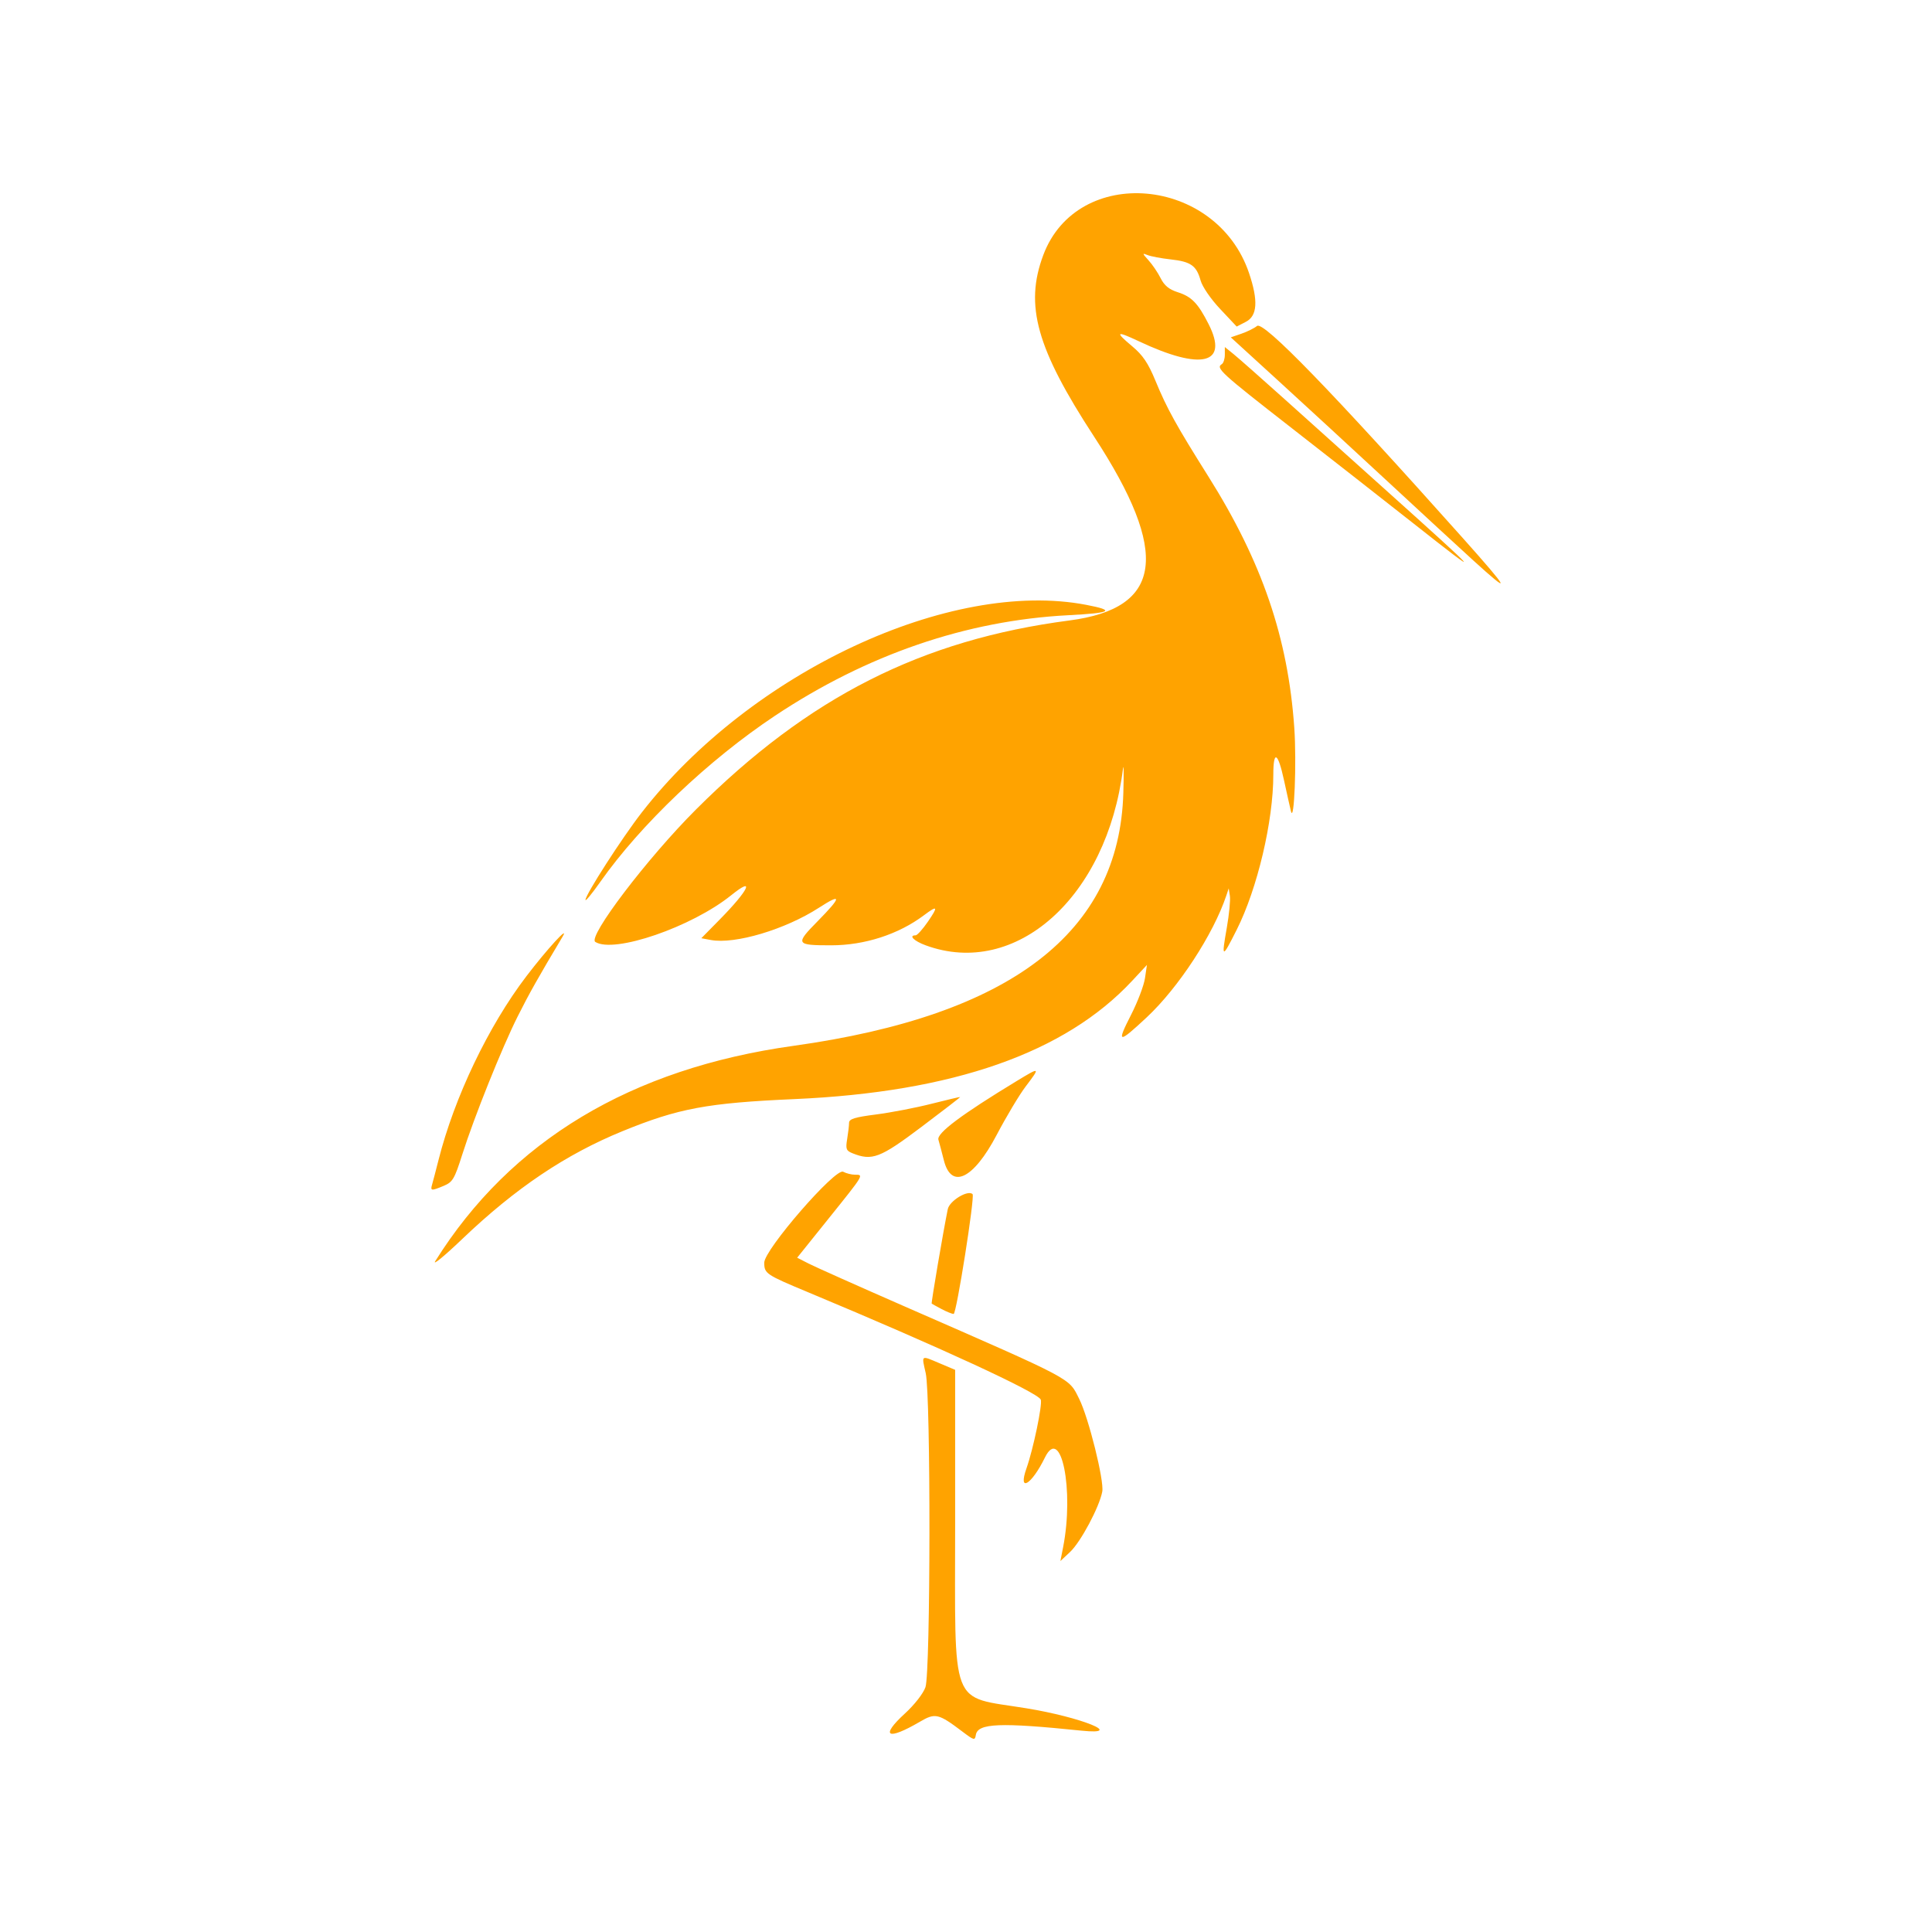
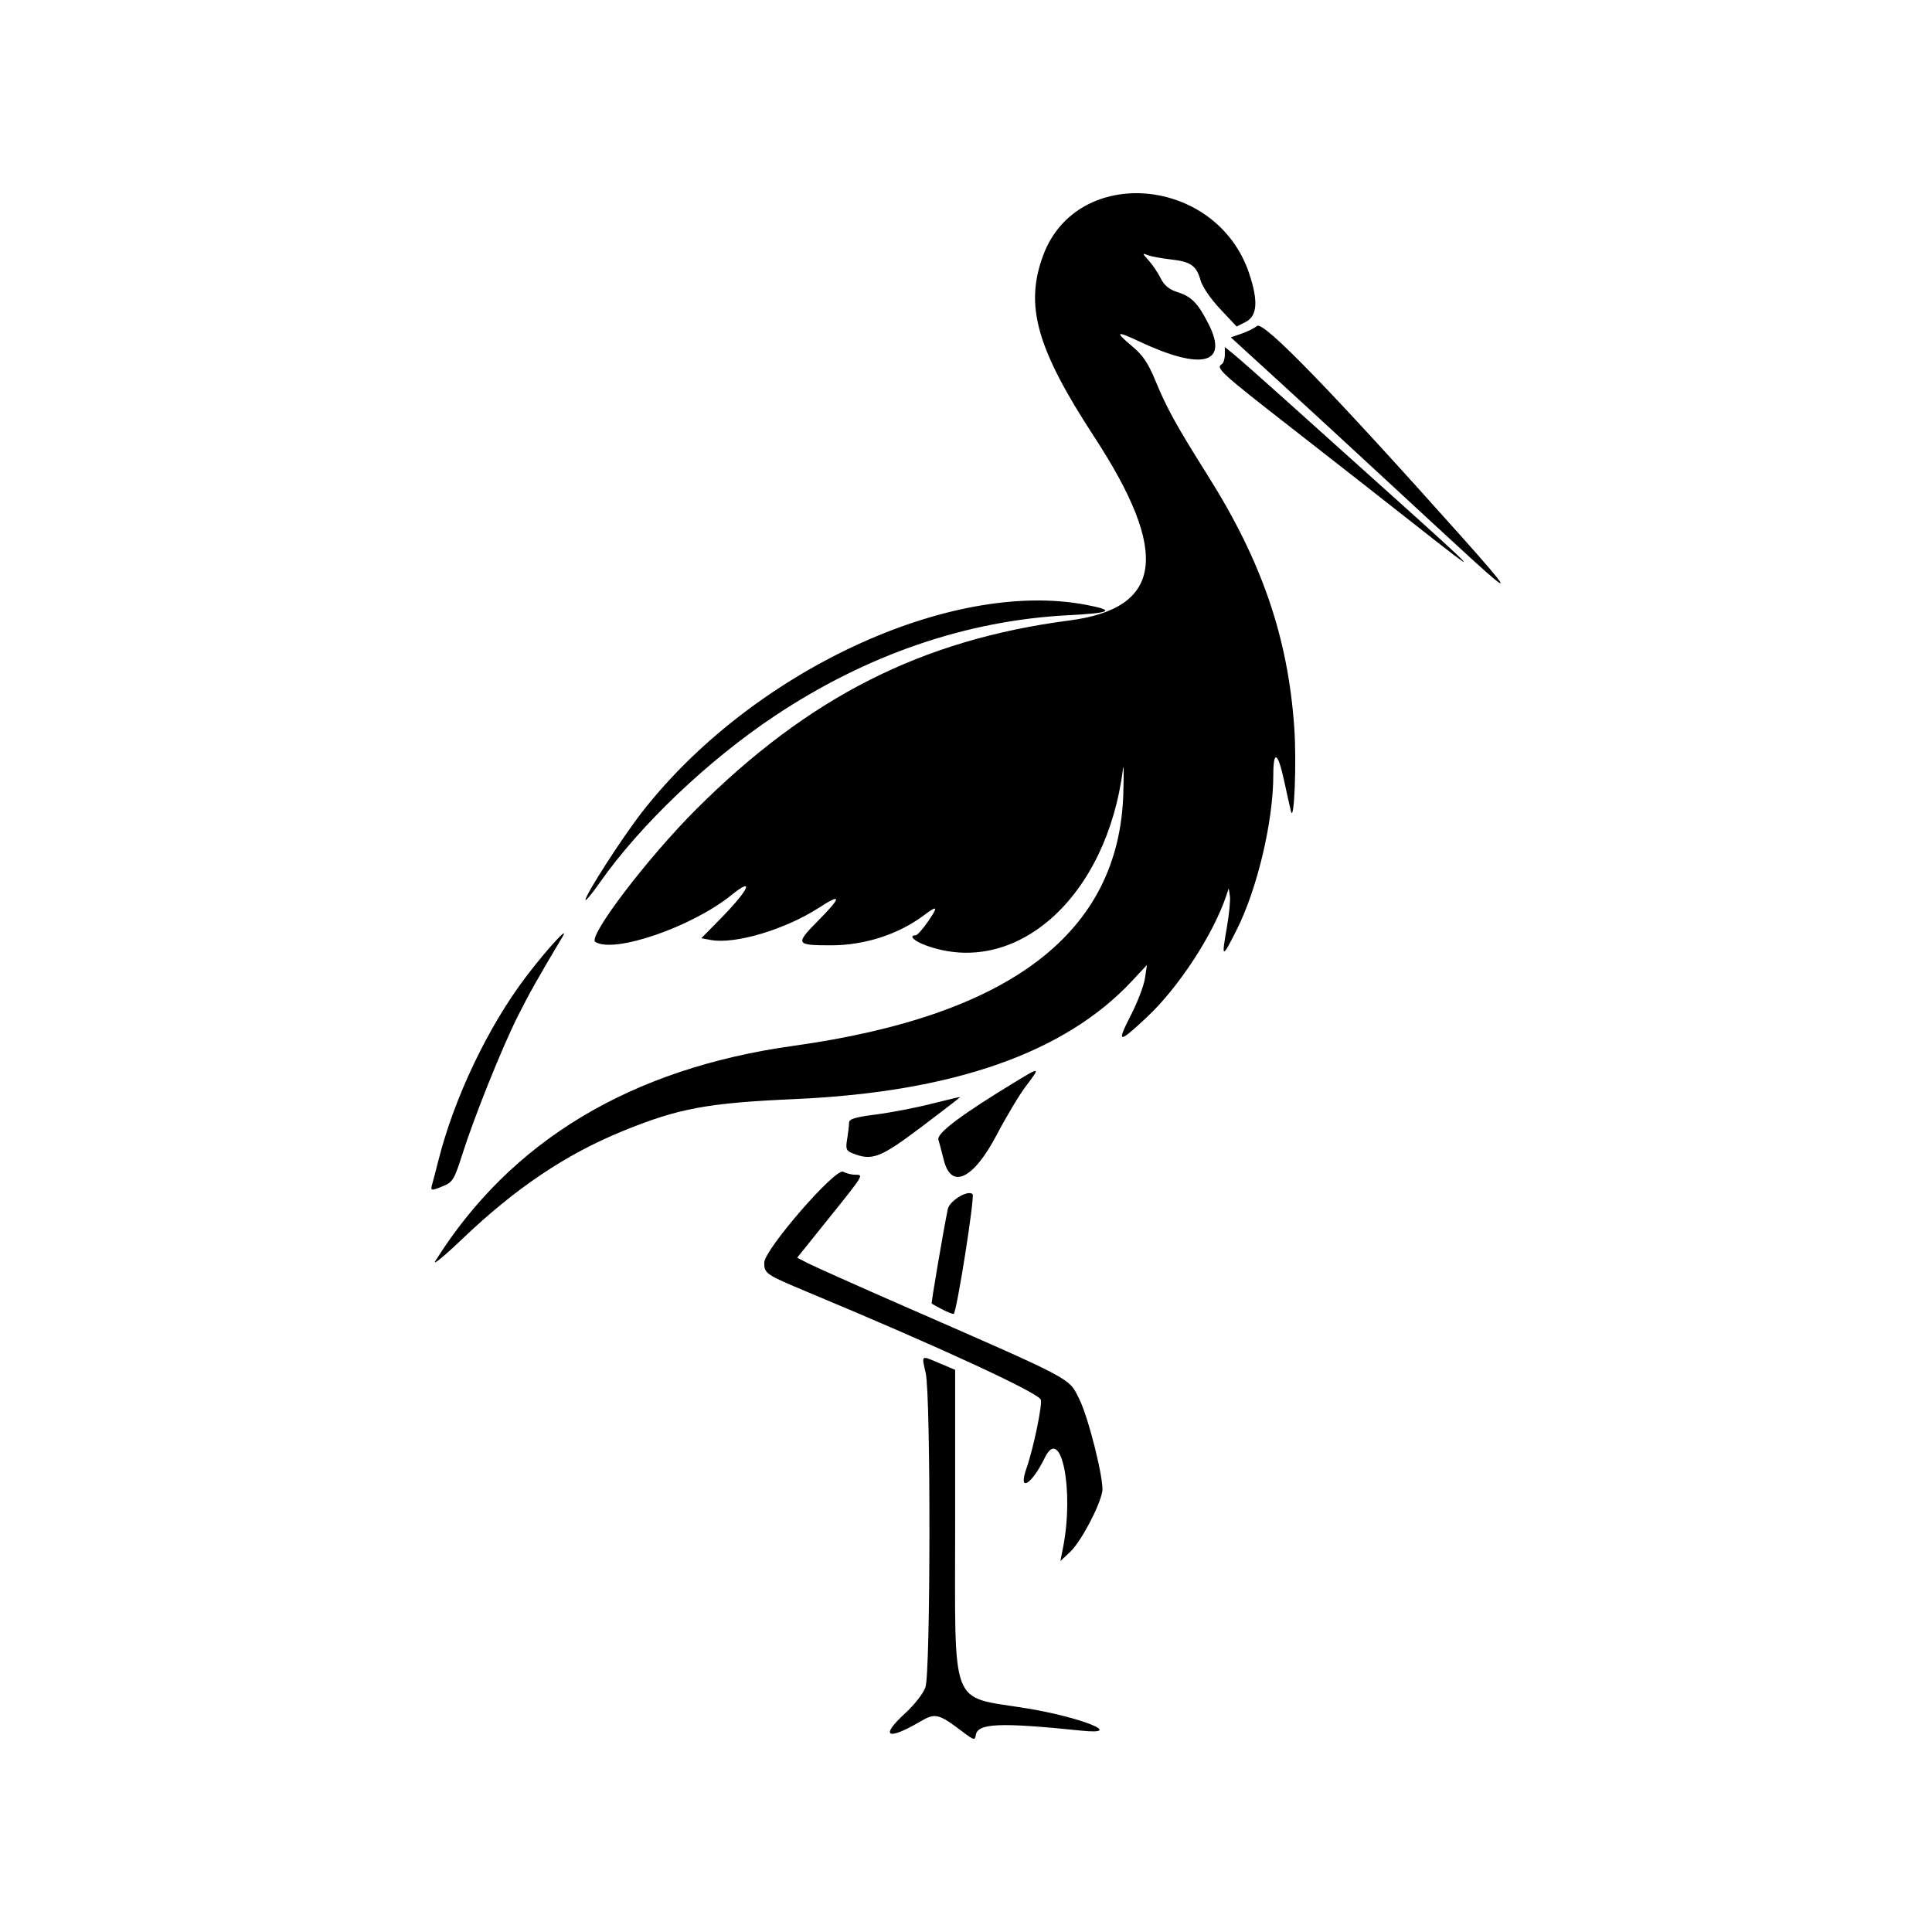
<svg xmlns="http://www.w3.org/2000/svg" version="1.1" id="svg1" width="800" height="800" viewBox="0 0 800 800">
  <defs id="defs1" />
-   <path style="fill:#FFA300;fill-opacity:1;stroke-width:1.255" d="m 398.645,717.116 c -10.1,-7.633 -11.349,-7.927 -17.761,-4.169 -13.506,7.915 -16.628,6.149 -6.13,-3.466 3.92,-3.591 7.536,-8.226 8.454,-10.838 2.133,-6.072 2.235,-120.603 0.115,-130.035 -1.733,-7.71 -2.12,-7.429 5.688,-4.13 l 6.496,2.745 v 63.176 c 0,78.49 -2.587,71.732 29.46,76.958 22.808,3.72 41.176,11.154 22.924,9.278 -33.837,-3.477 -43.021,-3.106 -43.819,1.769 -0.383,2.343 -0.734,2.259 -5.429,-1.289 z m 41.551,-76.363 c 4.661,-23.721 -0.83,-50.889 -7.521,-37.213 -5.573,11.391 -11.258,14.722 -7.635,4.473 2.828,-7.999 6.678,-26.488 5.925,-28.451 -1.121,-2.922 -42.336,-21.945 -96.31,-44.452 -17.564,-7.324 -18.193,-7.749 -18.193,-12.278 0,-5.366 29.493,-39.338 32.674,-37.636 1.261,0.675 3.46,1.227 4.885,1.227 3.716,0 3.867,-0.252 -10.668,17.849 l -13.26,16.514 4.709,2.416 c 2.59,1.329 20.555,9.35 39.923,17.824 70.584,30.885 67.719,29.366 72.157,38.247 3.899,7.802 10.386,33.887 9.544,38.375 -1.198,6.388 -8.924,20.864 -13.347,25.011 l -3.991,3.742 z m -50.334,-98.711 c -2.07,-1.099 -3.9,-2.106 -4.067,-2.239 -0.276,-0.22 4.755,-29.784 6.652,-39.091 0.714,-3.501 8.369,-8.143 10.279,-6.234 1.004,1.004 -6.69,49.657 -7.846,49.611 -0.69,-0.027 -2.949,-0.948 -5.019,-2.047 z M 180.253,522.183 c 31.179,-49.805 80.978,-79.736 148.283,-89.123 90.096,-12.566 134.971,-46.968 136.613,-104.73 0.226,-7.936 0.163,-12.453 -0.139,-10.038 -6.644,53.176 -44.314,86.884 -81.736,73.137 -4.813,-1.768 -7.178,-4.127 -4.138,-4.127 0.657,0 2.943,-2.541 5.079,-5.646 4.402,-6.398 4.065,-6.939 -1.652,-2.65 -10.527,7.897 -24.541,12.429 -38.433,12.429 -14.643,-3.4e-4 -14.917,-0.484 -5.621,-9.919 10.056,-10.206 10.224,-11.867 0.567,-5.625 -13.925,9 -34.745,15.208 -44.742,13.341 l -3.932,-0.734 7.696,-7.818 c 11.975,-12.164 14.764,-18.109 4.686,-9.988 -16.365,13.187 -48.551,24.244 -56.283,19.335 -3.262,-2.071 21.565,-34.723 41.685,-54.825 46.623,-46.582 93.452,-70.288 154.632,-78.279 38.665,-5.05 41.749,-27.847 10.285,-76.028 -23.906,-36.607 -28.904,-54.424 -21.111,-75.253 14.101,-37.689 71.651,-32.667 85.209,7.435 3.859,11.413 3.454,17.717 -1.295,20.172 l -3.816,1.974 -6.843,-7.274 c -3.926,-4.173 -7.384,-9.217 -8.112,-11.833 -1.71,-6.142 -4.049,-7.785 -12.385,-8.702 -3.883,-0.427 -8.189,-1.237 -9.569,-1.801 -2.272,-0.927 -2.233,-0.721 0.406,2.179 1.604,1.762 3.862,5.099 5.019,7.416 1.524,3.053 3.484,4.652 7.122,5.81 5.705,1.817 8.364,4.576 12.751,13.233 8.397,16.57 -2.947,19.311 -29.017,7.011 -9.337,-4.405 -9.909,-3.946 -2.645,2.126 4.404,3.681 6.612,6.952 9.62,14.245 4.75,11.52 8.562,18.416 21.945,39.699 22.224,35.345 32.954,66.737 35.556,104.022 1.002,14.355 -0.045,40.09 -1.403,34.505 -0.419,-1.725 -1.713,-7.513 -2.875,-12.861 -2.526,-11.626 -4.408,-12.56 -4.408,-2.188 0,19.223 -6.59,47.143 -15.142,64.152 -6.11,12.152 -6.384,12.098 -4.119,-0.797 0.97,-5.521 1.545,-11.449 1.279,-13.175 l -0.485,-3.137 -0.982,2.944 c -5.35,16.034 -19.815,38.179 -32.949,50.445 -11.84,11.057 -12.619,10.937 -6.517,-1.004 2.733,-5.348 5.333,-12.188 5.776,-15.199 l 0.807,-5.474 -6.143,6.592 c -27.798,29.832 -74.137,46.062 -139.77,48.954 -36.131,1.592 -48.103,3.824 -71.246,13.285 -23.537,9.622 -44.33,23.609 -66.318,44.612 -7.451,7.117 -12.486,11.246 -11.19,9.176 z m -1.334,-31.682 c 0.355,-1.208 1.551,-5.776 2.658,-10.153 6.583,-26.031 20.646,-55.442 36.39,-76.109 8.517,-11.18 18.173,-21.721 14.94,-16.311 -9.976,16.697 -13.846,23.575 -18.587,33.035 -6.523,13.016 -18.023,41.688 -22.931,57.176 -3.169,10 -3.959,11.34 -7.575,12.861 -5.209,2.19 -5.673,2.142 -4.896,-0.499 z m 211.918,-10.038 c -0.826,-3.278 -1.844,-7.122 -2.263,-8.543 -0.785,-2.663 9.544,-10.406 32.342,-24.244 9.874,-5.993 9.963,-5.938 3.734,2.292 -2.604,3.441 -7.984,12.437 -11.954,19.99 -9.626,18.314 -18.784,22.715 -21.859,10.505 z m -37.836,-2.922 c -2.624,-1.05 -2.891,-1.759 -2.21,-5.88 0.426,-2.577 0.781,-5.6 0.788,-6.718 0.011,-1.611 2.324,-2.328 11.166,-3.462 6.133,-0.787 16.438,-2.772 22.899,-4.412 6.461,-1.64 11.832,-2.905 11.935,-2.812 0.104,0.094 -7.125,5.675 -16.063,12.404 -17.104,12.876 -20.394,14.131 -28.516,10.88 z M 242.433,372.637 c 0,-2.167 15.121,-25.663 23.267,-36.152 45.209,-58.217 127.819,-96.827 184.075,-86.034 12.276,2.355 10.517,3.361 -7.528,4.303 -42.14,2.199 -83.275,16.309 -121.331,41.62 -27.528,18.309 -55.678,45.084 -72.389,68.853 -3.351,4.766 -6.093,8.101 -6.093,7.41 z M 610.05,232.06 c -5.858,-5.332 -21.943,-20.165 -35.745,-32.963 -13.802,-12.798 -33.996,-31.401 -44.877,-41.339 l -19.782,-18.07 4.424,-1.521 c 2.433,-0.837 5.333,-2.275 6.443,-3.196 2.618,-2.173 30.699,26.771 85.16,87.778 19.613,21.97 20.606,24.083 4.377,9.311 z m -25.08,-15.56 c -11.387,-8.978 -34.113,-26.774 -50.502,-39.546 -29.065,-22.649 -31.147,-24.559 -28.545,-26.167 0.69,-0.426 1.255,-2.195 1.255,-3.929 v -3.154 l 3.605,2.914 c 1.983,1.603 11.462,9.972 21.064,18.598 9.602,8.626 28.146,25.282 41.209,37.014 41.443,37.221 42.256,38.195 11.914,14.27 z" id="path3" />
+   <path style="fill:#ff;fill-opacity:1;stroke-width:1.255" d="m 398.645,717.116 c -10.1,-7.633 -11.349,-7.927 -17.761,-4.169 -13.506,7.915 -16.628,6.149 -6.13,-3.466 3.92,-3.591 7.536,-8.226 8.454,-10.838 2.133,-6.072 2.235,-120.603 0.115,-130.035 -1.733,-7.71 -2.12,-7.429 5.688,-4.13 l 6.496,2.745 v 63.176 c 0,78.49 -2.587,71.732 29.46,76.958 22.808,3.72 41.176,11.154 22.924,9.278 -33.837,-3.477 -43.021,-3.106 -43.819,1.769 -0.383,2.343 -0.734,2.259 -5.429,-1.289 z m 41.551,-76.363 c 4.661,-23.721 -0.83,-50.889 -7.521,-37.213 -5.573,11.391 -11.258,14.722 -7.635,4.473 2.828,-7.999 6.678,-26.488 5.925,-28.451 -1.121,-2.922 -42.336,-21.945 -96.31,-44.452 -17.564,-7.324 -18.193,-7.749 -18.193,-12.278 0,-5.366 29.493,-39.338 32.674,-37.636 1.261,0.675 3.46,1.227 4.885,1.227 3.716,0 3.867,-0.252 -10.668,17.849 l -13.26,16.514 4.709,2.416 c 2.59,1.329 20.555,9.35 39.923,17.824 70.584,30.885 67.719,29.366 72.157,38.247 3.899,7.802 10.386,33.887 9.544,38.375 -1.198,6.388 -8.924,20.864 -13.347,25.011 l -3.991,3.742 z m -50.334,-98.711 c -2.07,-1.099 -3.9,-2.106 -4.067,-2.239 -0.276,-0.22 4.755,-29.784 6.652,-39.091 0.714,-3.501 8.369,-8.143 10.279,-6.234 1.004,1.004 -6.69,49.657 -7.846,49.611 -0.69,-0.027 -2.949,-0.948 -5.019,-2.047 z M 180.253,522.183 c 31.179,-49.805 80.978,-79.736 148.283,-89.123 90.096,-12.566 134.971,-46.968 136.613,-104.73 0.226,-7.936 0.163,-12.453 -0.139,-10.038 -6.644,53.176 -44.314,86.884 -81.736,73.137 -4.813,-1.768 -7.178,-4.127 -4.138,-4.127 0.657,0 2.943,-2.541 5.079,-5.646 4.402,-6.398 4.065,-6.939 -1.652,-2.65 -10.527,7.897 -24.541,12.429 -38.433,12.429 -14.643,-3.4e-4 -14.917,-0.484 -5.621,-9.919 10.056,-10.206 10.224,-11.867 0.567,-5.625 -13.925,9 -34.745,15.208 -44.742,13.341 l -3.932,-0.734 7.696,-7.818 c 11.975,-12.164 14.764,-18.109 4.686,-9.988 -16.365,13.187 -48.551,24.244 -56.283,19.335 -3.262,-2.071 21.565,-34.723 41.685,-54.825 46.623,-46.582 93.452,-70.288 154.632,-78.279 38.665,-5.05 41.749,-27.847 10.285,-76.028 -23.906,-36.607 -28.904,-54.424 -21.111,-75.253 14.101,-37.689 71.651,-32.667 85.209,7.435 3.859,11.413 3.454,17.717 -1.295,20.172 l -3.816,1.974 -6.843,-7.274 c -3.926,-4.173 -7.384,-9.217 -8.112,-11.833 -1.71,-6.142 -4.049,-7.785 -12.385,-8.702 -3.883,-0.427 -8.189,-1.237 -9.569,-1.801 -2.272,-0.927 -2.233,-0.721 0.406,2.179 1.604,1.762 3.862,5.099 5.019,7.416 1.524,3.053 3.484,4.652 7.122,5.81 5.705,1.817 8.364,4.576 12.751,13.233 8.397,16.57 -2.947,19.311 -29.017,7.011 -9.337,-4.405 -9.909,-3.946 -2.645,2.126 4.404,3.681 6.612,6.952 9.62,14.245 4.75,11.52 8.562,18.416 21.945,39.699 22.224,35.345 32.954,66.737 35.556,104.022 1.002,14.355 -0.045,40.09 -1.403,34.505 -0.419,-1.725 -1.713,-7.513 -2.875,-12.861 -2.526,-11.626 -4.408,-12.56 -4.408,-2.188 0,19.223 -6.59,47.143 -15.142,64.152 -6.11,12.152 -6.384,12.098 -4.119,-0.797 0.97,-5.521 1.545,-11.449 1.279,-13.175 l -0.485,-3.137 -0.982,2.944 c -5.35,16.034 -19.815,38.179 -32.949,50.445 -11.84,11.057 -12.619,10.937 -6.517,-1.004 2.733,-5.348 5.333,-12.188 5.776,-15.199 l 0.807,-5.474 -6.143,6.592 c -27.798,29.832 -74.137,46.062 -139.77,48.954 -36.131,1.592 -48.103,3.824 -71.246,13.285 -23.537,9.622 -44.33,23.609 -66.318,44.612 -7.451,7.117 -12.486,11.246 -11.19,9.176 z m -1.334,-31.682 c 0.355,-1.208 1.551,-5.776 2.658,-10.153 6.583,-26.031 20.646,-55.442 36.39,-76.109 8.517,-11.18 18.173,-21.721 14.94,-16.311 -9.976,16.697 -13.846,23.575 -18.587,33.035 -6.523,13.016 -18.023,41.688 -22.931,57.176 -3.169,10 -3.959,11.34 -7.575,12.861 -5.209,2.19 -5.673,2.142 -4.896,-0.499 z m 211.918,-10.038 c -0.826,-3.278 -1.844,-7.122 -2.263,-8.543 -0.785,-2.663 9.544,-10.406 32.342,-24.244 9.874,-5.993 9.963,-5.938 3.734,2.292 -2.604,3.441 -7.984,12.437 -11.954,19.99 -9.626,18.314 -18.784,22.715 -21.859,10.505 z m -37.836,-2.922 c -2.624,-1.05 -2.891,-1.759 -2.21,-5.88 0.426,-2.577 0.781,-5.6 0.788,-6.718 0.011,-1.611 2.324,-2.328 11.166,-3.462 6.133,-0.787 16.438,-2.772 22.899,-4.412 6.461,-1.64 11.832,-2.905 11.935,-2.812 0.104,0.094 -7.125,5.675 -16.063,12.404 -17.104,12.876 -20.394,14.131 -28.516,10.88 z M 242.433,372.637 c 0,-2.167 15.121,-25.663 23.267,-36.152 45.209,-58.217 127.819,-96.827 184.075,-86.034 12.276,2.355 10.517,3.361 -7.528,4.303 -42.14,2.199 -83.275,16.309 -121.331,41.62 -27.528,18.309 -55.678,45.084 -72.389,68.853 -3.351,4.766 -6.093,8.101 -6.093,7.41 z M 610.05,232.06 c -5.858,-5.332 -21.943,-20.165 -35.745,-32.963 -13.802,-12.798 -33.996,-31.401 -44.877,-41.339 l -19.782,-18.07 4.424,-1.521 c 2.433,-0.837 5.333,-2.275 6.443,-3.196 2.618,-2.173 30.699,26.771 85.16,87.778 19.613,21.97 20.606,24.083 4.377,9.311 z m -25.08,-15.56 c -11.387,-8.978 -34.113,-26.774 -50.502,-39.546 -29.065,-22.649 -31.147,-24.559 -28.545,-26.167 0.69,-0.426 1.255,-2.195 1.255,-3.929 v -3.154 l 3.605,2.914 c 1.983,1.603 11.462,9.972 21.064,18.598 9.602,8.626 28.146,25.282 41.209,37.014 41.443,37.221 42.256,38.195 11.914,14.27 z" id="path3" />
</svg>
